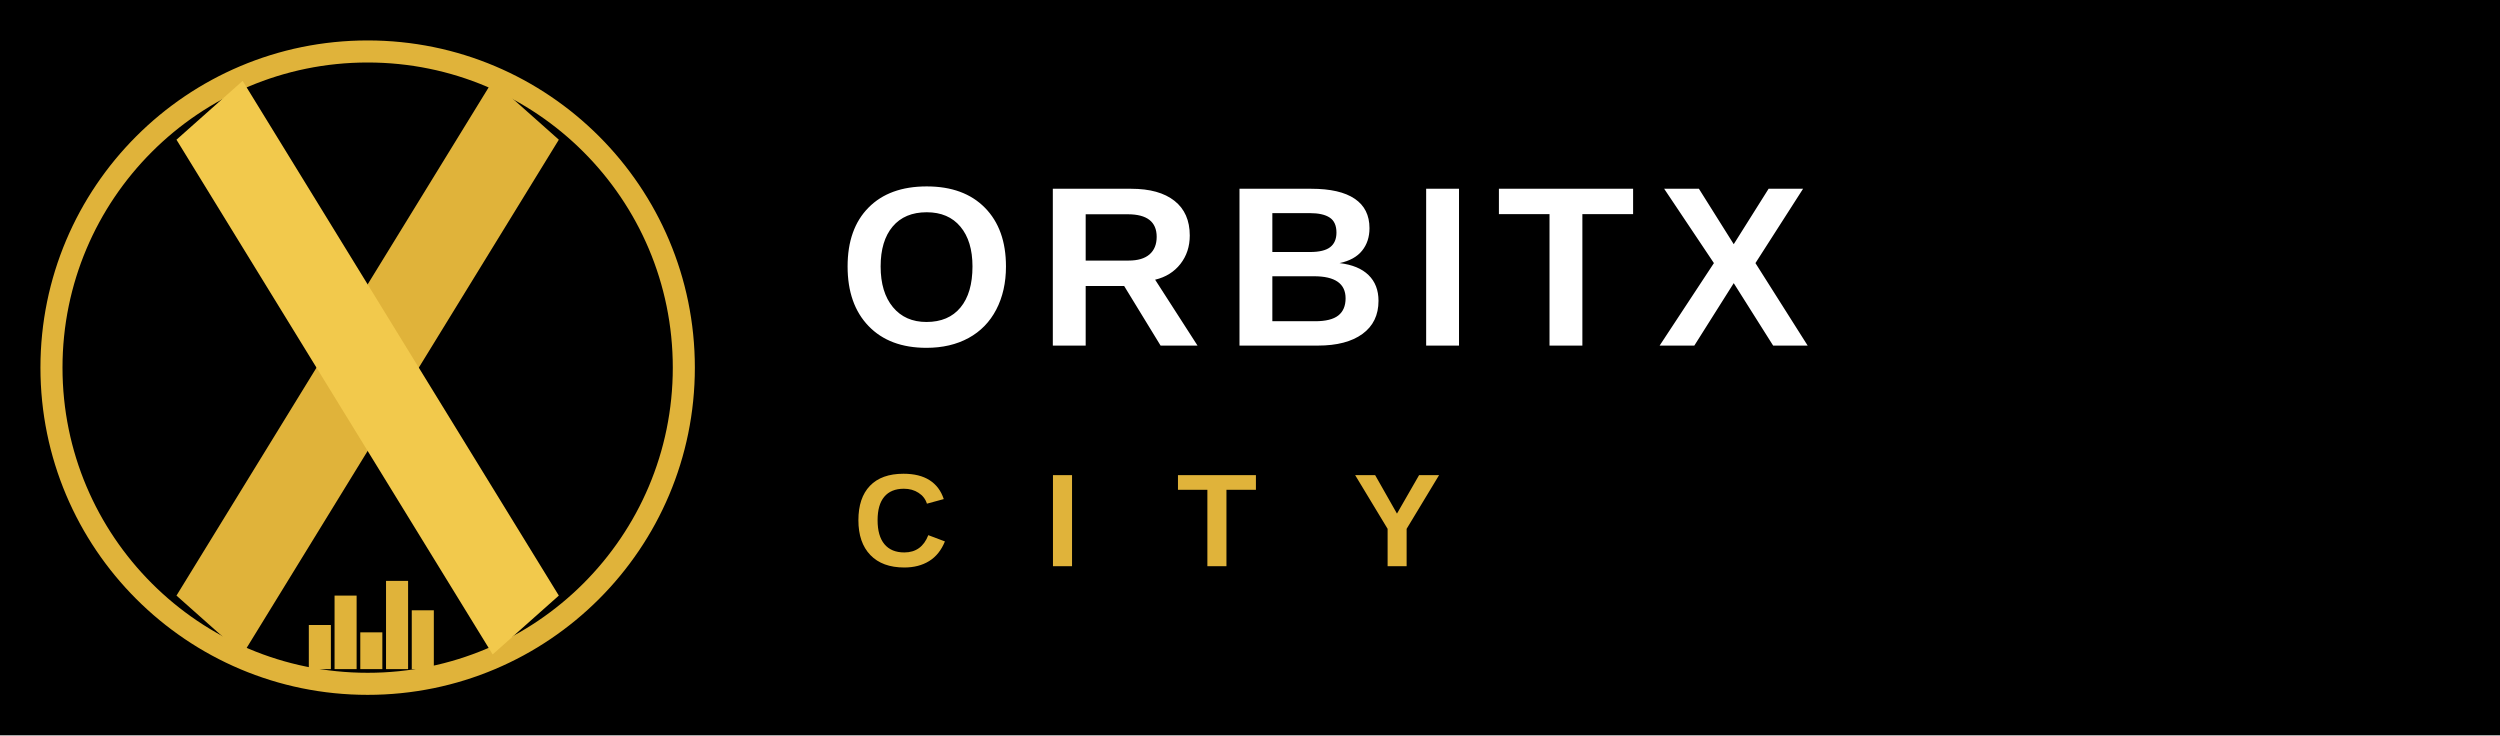
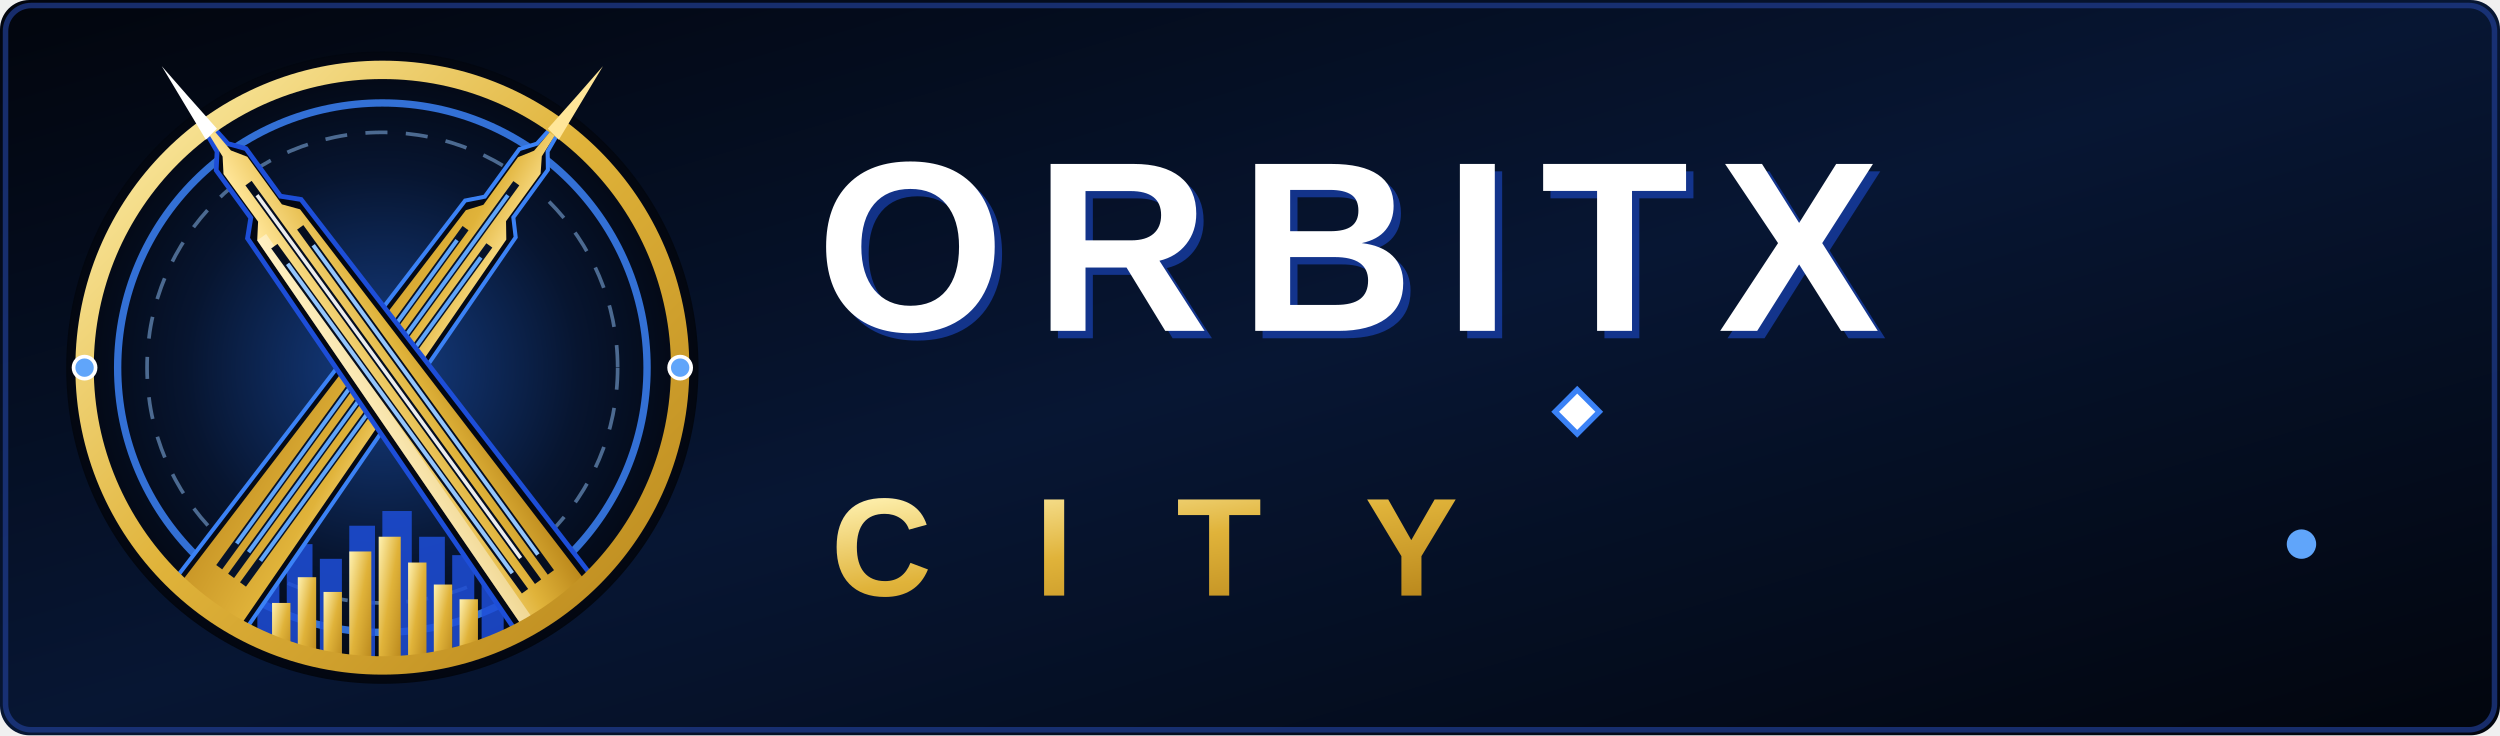
<svg xmlns="http://www.w3.org/2000/svg" viewBox="0 0 680 200" role="img" aria-label="ORBITX CITY">
-   <rect width="680" height="200" fill="#000000" />
+   <defs>
+     <linearGradient id="panelBg" x1="0%" y1="0%" x2="100%" y2="100%">
+       <stop offset="0%" stop-color="#02050d" />
+       <stop offset="50%" stop-color="#071633" />
+       <stop offset="100%" stop-color="#02050d" />
+     </linearGradient>
+     <radialGradient id="orbGlow" cx="50%" cy="50%" r="52%">
+       <stop offset="0%" stop-color="#153e85" />
+       <stop offset="60%" stop-color="#071530" />
+       <stop offset="100%" stop-color="#02050d" />
+     </radialGradient>
+     <linearGradient id="goldGrad" x1="0%" y1="0%" x2="100%" y2="100%">
+       <stop offset="0%" stop-color="#fff2b2" />
+       <stop offset="48%" stop-color="#e0b33a" />
+       <stop offset="100%" stop-color="#b8861b" />
+     </linearGradient>
+     <linearGradient id="goldTowerFront" x1="0%" y1="0%" x2="100%" y2="100%">
+       <stop offset="0%" stop-color="#ffffff" />
+       <stop offset="22%" stop-color="#ffe699" />
+       <stop offset="65%" stop-color="#e0b33a" />
+       <stop offset="100%" stop-color="#b88418" />
+     </linearGradient>
+     <linearGradient id="goldTowerBack" x1="0%" y1="100%" x2="100%" y2="0%">
+       <stop offset="0%" stop-color="#c99626" />
+       <stop offset="55%" stop-color="#e0b33a" />
+       <stop offset="90%" stop-color="#ffe699" />
+       <stop offset="100%" stop-color="#ffffff" />
+     </linearGradient>
+     <linearGradient id="blueGrad" x1="0%" y1="0%" x2="100%" y2="0%">
+       <stop offset="0%" stop-color="#1d4ed8" />
+       <stop offset="50%" stop-color="#60a5fa" />
+       <stop offset="100%" stop-color="#e0b33a" />
+     </linearGradient>
+     <clipPath id="orbClipLockup">
+       <circle cx="104" cy="100" r="80" />
+     </clipPath>
+   </defs>
+   <rect width="680" height="200" rx="8" fill="url(#panelBg)" />
+   <rect x="1.5" y="1.5" width="677" height="197" rx="7" fill="none" stroke="#1e3a8a" stroke-width="1.5" stroke-opacity="0.75" />
+   <line x1="24" y1="2" x2="656" y2="2" stroke="url(#blueGrad)" stroke-width="2.5" />
+   <line x1="24" y1="198" x2="656" y2="198" stroke="url(#goldGrad)" stroke-width="2.5" />
  <g>
-     <circle cx="100" cy="100" r="86" fill="none" stroke="#e0b33a" stroke-width="6" />
-     <polygon points="48,162 66,178 152,38 134,22" fill="#e0b33a" />
-     <polygon points="152,162 134,178 48,38 66,22" fill="#f2c94c" />
-     <g fill="#e0b33a">
-       <rect x="84" y="170" width="6" height="12" />
-       <rect x="91" y="162" width="6" height="20" />
-       <rect x="98" y="172" width="6" height="10" />
-       <rect x="105" y="158" width="6" height="24" />
-       <rect x="112" y="166" width="6" height="16" />
+     <circle cx="104" cy="100" r="86" fill="url(#orbGlow)" />
+     <circle cx="104" cy="100" r="72" fill="none" stroke="#3b82f6" stroke-width="2" stroke-opacity="0.85" />
+     <circle cx="104" cy="100" r="64" fill="none" stroke="#93c5fd" stroke-width="1" stroke-dasharray="6 5" stroke-opacity="0.5" />
+     <g clip-path="url(#orbClipLockup)">
+       <g fill="#1d4ed8" opacity="0.85">
+         <rect x="70" y="156" width="6" height="26" />
+         <rect x="78" y="148" width="7" height="34" />
+         <rect x="87" y="152" width="6" height="30" />
+         <rect x="95" y="143" width="7" height="39" />
+         <rect x="104" y="139" width="8" height="43" />
+         <rect x="114" y="146" width="7" height="36" />
+         <rect x="123" y="151" width="6" height="31" />
+         <rect x="131" y="157" width="6" height="25" />
+       </g>
+       <g transform="translate(104,100) rotate(36)">
+         <polygon points="-12,88 -8.5,-50 -4.8,-54 -4.8,-70 -1.8,-74 0,-91 1.8,-74 4.8,-70 4.8,-54 8.5,-50 12,88" fill="#040916" stroke="#3b82f6" stroke-width="1.1" />
+         <polygon points="-10.2,88 -6.8,-48 -3.8,-52 -3.8,-68 -1.3,-72 0,-90 1.3,-72 3.8,-68 3.8,-52 6.8,-48 10.2,88" fill="url(#goldTowerBack)" />
+         <g fill="#061229">
+           <rect x="-5" y="-44" width="2" height="114" />
+           <rect x="-1" y="-62" width="2" height="132" />
+           <rect x="3" y="-44" width="2" height="114" />
+         </g>
+         <g fill="#60a5fa">
+           <rect x="-4.5" y="-40" width="1.1" height="102" />
+           <rect x="-0.5" y="-58" width="1.1" height="120" />
+           <rect x="3.5" y="-40" width="1.1" height="102" />
+         </g>
+       </g>
+       <g transform="translate(104,100) rotate(-36)">
+         <polygon points="-13,88 -9,-50 -5,-54 -5,-70 -1.8,-74 0,-91 1.8,-74 5,-70 5,-54 9,-50 13,88" fill="#030712" stroke="#1d4ed8" stroke-width="1.3" />
+         <polygon points="-10.8,88 -7.2,-48 -4,-52 -4,-68 -1.4,-72 0,-90 1.4,-72 4,-68 4,-52 7.2,-48 10.8,88" fill="url(#goldTowerFront)" />
+         <polygon points="-10.8,88 -7.2,-48 -4.2,-48 -7.2,88" fill="#ffffff" opacity="0.4" />
+         <g fill="#050d1f">
+           <rect x="-5.4" y="-44" width="2.1" height="116" />
+           <rect x="-1" y="-62" width="2.1" height="134" />
+           <rect x="3.3" y="-44" width="2.1" height="116" />
+         </g>
+         <g fill="#93c5fd">
+           <rect x="-4.8" y="-38" width="1.1" height="104" />
+           <rect x="3.8" y="-38" width="1.1" height="104" />
+         </g>
+         <rect x="-0.5" y="-58" width="1" height="122" fill="#ffffff" opacity="0.92" />
+       </g>
+       <g fill="url(#goldGrad)">
+         <rect x="74" y="164" width="5" height="18" />
+         <rect x="81" y="157" width="5" height="25" />
+         <rect x="88" y="161" width="5" height="21" />
+         <rect x="95" y="150" width="6" height="32" />
+         <rect x="103" y="146" width="6" height="36" />
+         <rect x="111" y="153" width="5" height="29" />
+         <rect x="118" y="159" width="5" height="23" />
+         <rect x="125" y="163" width="5" height="19" />
+       </g>
    </g>
+     <circle cx="104" cy="100" r="81" fill="none" stroke="url(#goldGrad)" stroke-width="5" />
+     <polygon points="51,26 59,35 56,38 44,18" fill="#ffffff" />
+     <polygon points="157,26 149,35 152,38 164,18" fill="#ffe699" />
+     <circle cx="23" cy="100" r="3" fill="#60a5fa" stroke="#ffffff" stroke-width="1" />
+     <circle cx="185" cy="100" r="3" fill="#60a5fa" stroke="#ffffff" stroke-width="1" />
  </g>
-   <text x="228" y="94" font-family="Arial, Helvetica, sans-serif" font-size="62" font-weight="900" letter-spacing="6" fill="#ffffff">ORBITX</text>
-   <text x="232" y="154" font-family="Arial, Helvetica, sans-serif" font-size="36" font-weight="800" letter-spacing="26" fill="#e0b33a">CITY</text>
+   <text x="224" y="92" font-family="Arial, Helvetica, sans-serif" font-size="66" font-weight="900" letter-spacing="8" fill="#1d4ed8" opacity="0.55">ORBITX</text>
+   <text x="222" y="90" font-family="Arial, Helvetica, sans-serif" font-size="66" font-weight="900" letter-spacing="8" fill="#ffffff">ORBITX</text>
+   <line x1="224" y1="112" x2="634" y2="112" stroke="url(#blueGrad)" stroke-width="3" />
+   <polygon points="429,106 435,112 429,118 423,112" fill="#ffffff" stroke="#3b82f6" stroke-width="1.5" />
+   <text x="226" y="162" font-family="Arial, Helvetica, sans-serif" font-size="38" font-weight="900" letter-spacing="28" fill="url(#goldGrad)">CITY</text>
+   <circle cx="626" cy="148" r="4" fill="#60a5fa" />
</svg>
